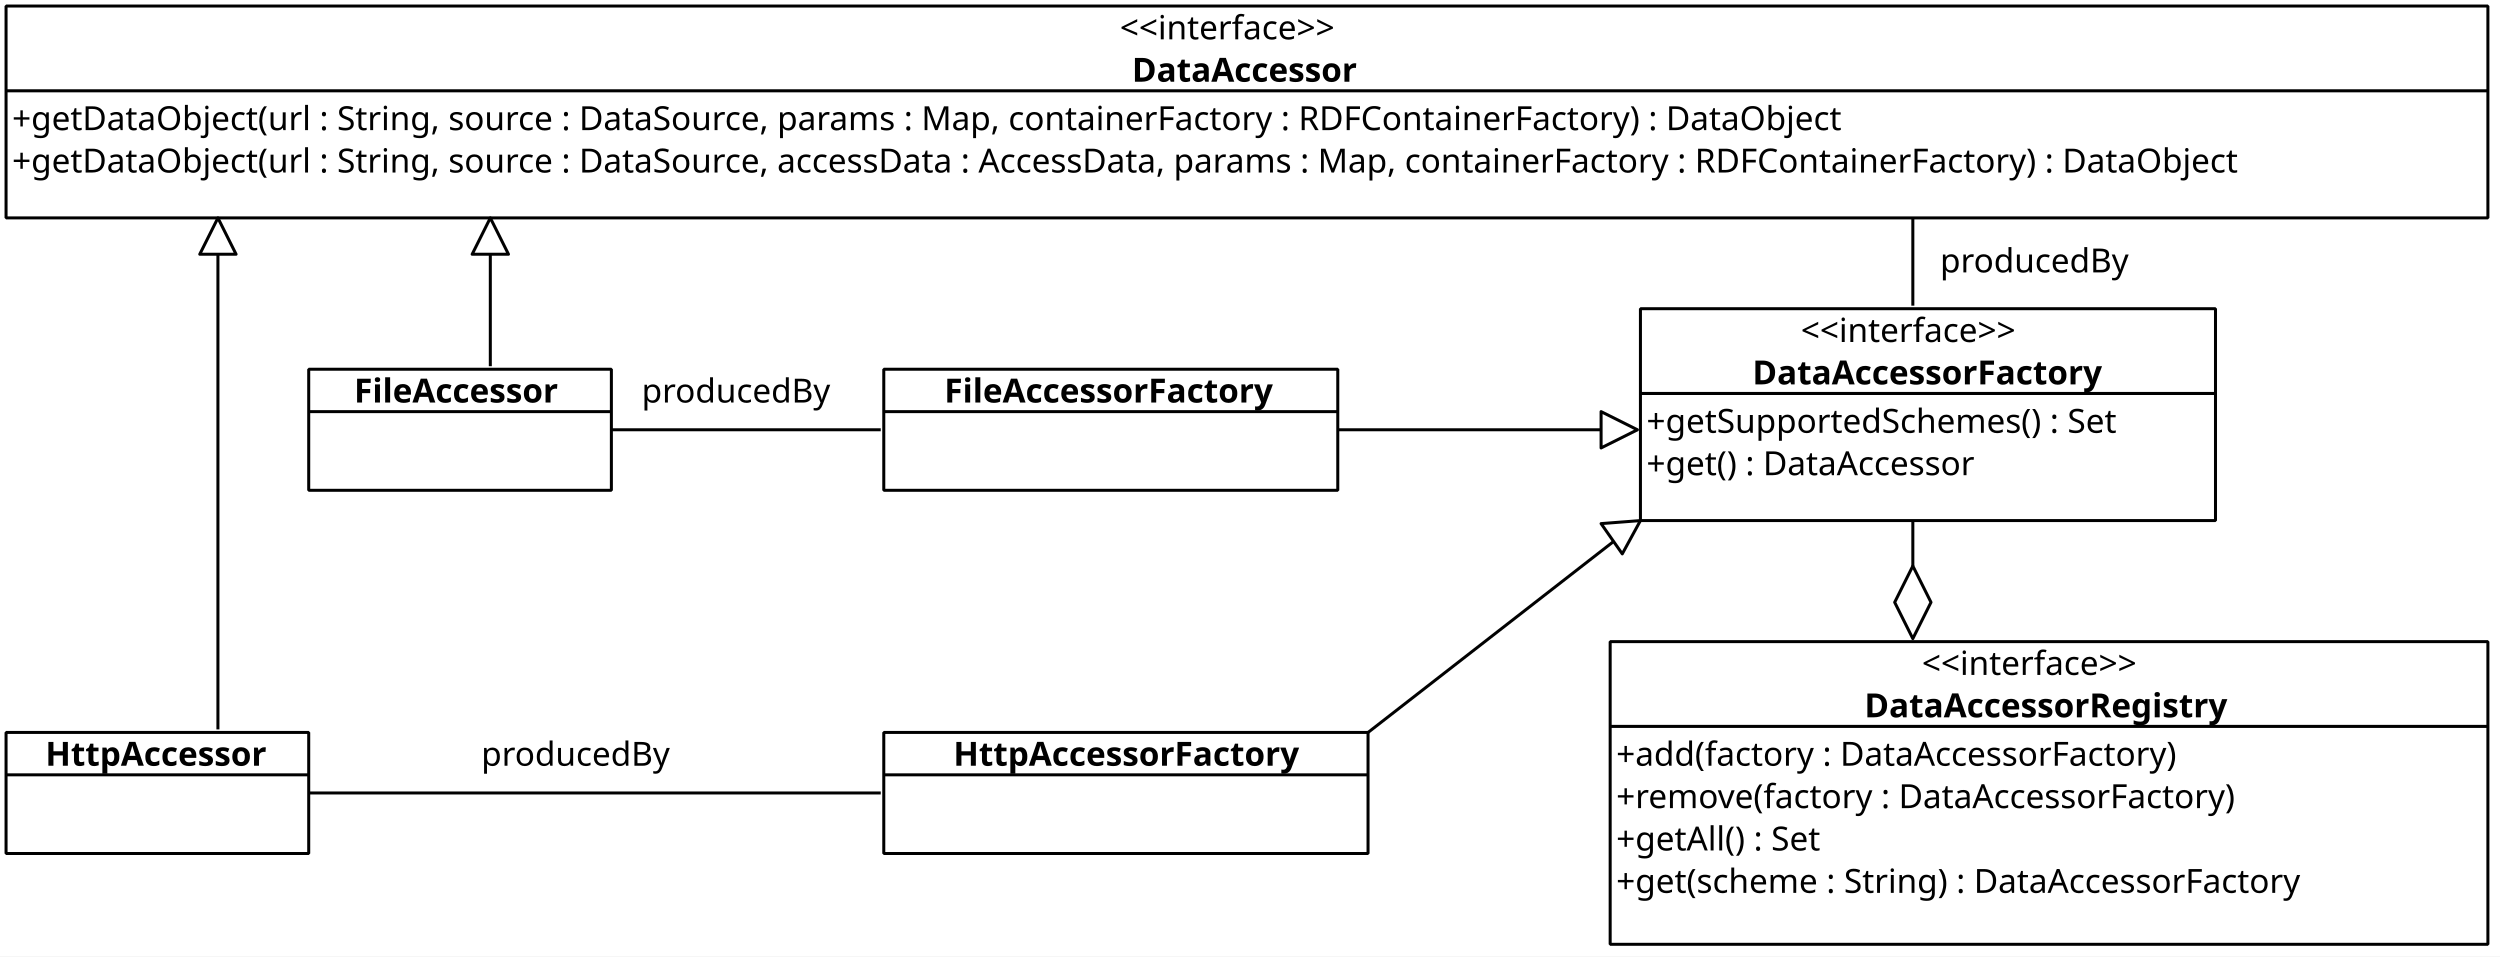
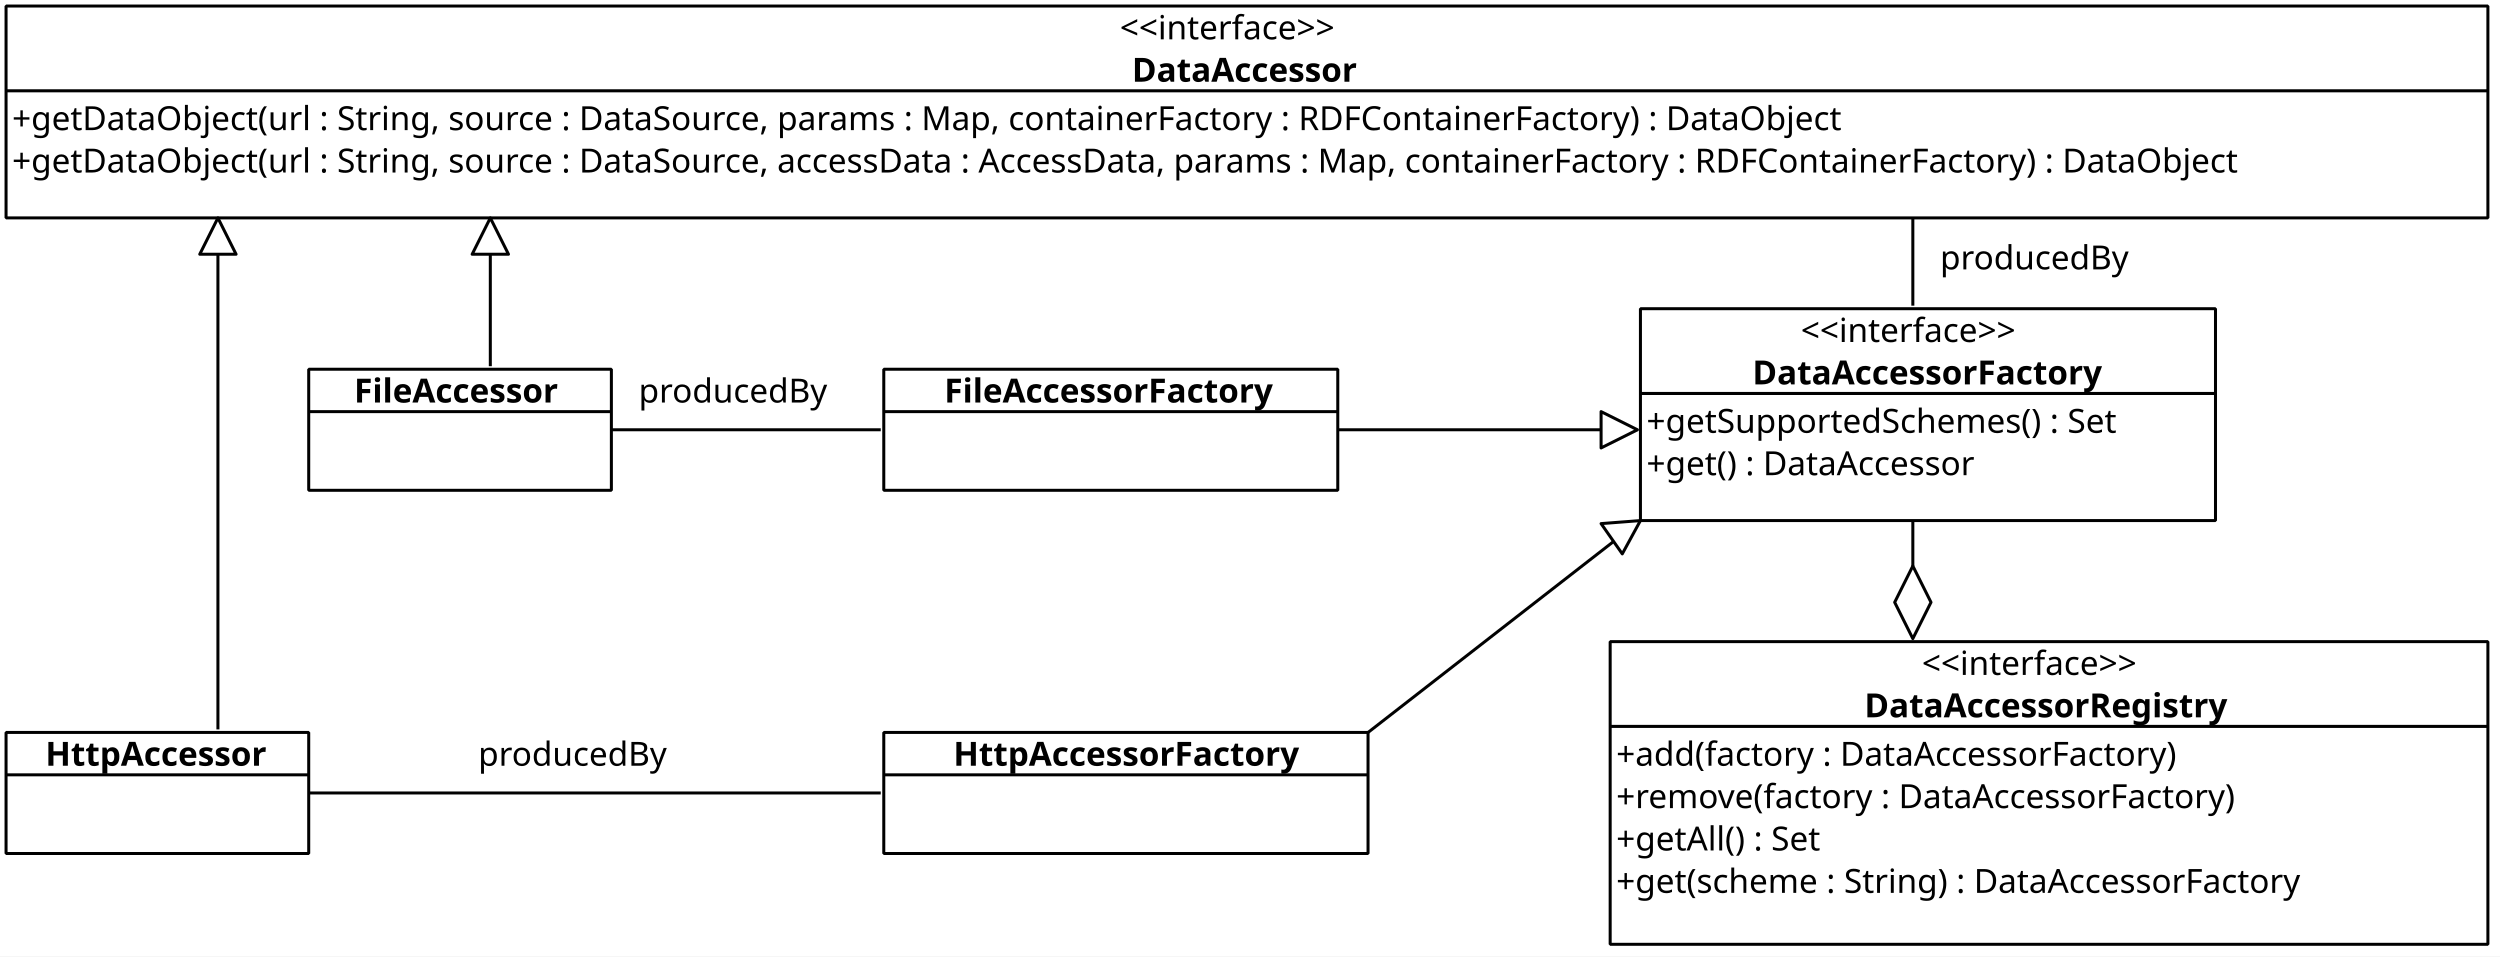
<svg xmlns="http://www.w3.org/2000/svg" style="fill-opacity:1; color-rendering:auto; color-interpolation:auto; text-rendering:auto; stroke:black; stroke-linecap:square; stroke-miterlimit:10; shape-rendering:auto; stroke-opacity:1; fill:black; stroke-dasharray:none; font-weight:normal; stroke-width:1; font-family:'Dialog'; font-style:normal; stroke-linejoin:miter; font-size:12; stroke-dashoffset:0; image-rendering:auto;" width="826" height="316">
  <defs id="genericDefs" />
  <g>
    <defs id="defs1">
      <clipPath clipPathUnits="userSpaceOnUse" id="clipPath1">
        <path d="M-3 -3 L827 -3 L827 77 L-3 77 L-3 -3 Z" />
      </clipPath>
      <clipPath clipPathUnits="userSpaceOnUse" id="clipPath2">
        <path d="M-3 -3 L107 -3 L107 47 L-3 47 L-3 -3 Z" />
      </clipPath>
      <clipPath clipPathUnits="userSpaceOnUse" id="clipPath3">
        <path d="M-3 -3 L197 -3 L197 77 L-3 77 L-3 -3 Z" />
      </clipPath>
      <clipPath clipPathUnits="userSpaceOnUse" id="clipPath4">
        <path d="M-3 -3 L157 -3 L157 47 L-3 47 L-3 -3 Z" />
      </clipPath>
      <clipPath clipPathUnits="userSpaceOnUse" id="clipPath5">
        <path d="M-3 -3 L167 -3 L167 47 L-3 47 L-3 -3 Z" />
      </clipPath>
      <clipPath clipPathUnits="userSpaceOnUse" id="clipPath6">
        <path d="M-3 -3 L297 -3 L297 107 L-3 107 L-3 -3 Z" />
      </clipPath>
      <clipPath clipPathUnits="userSpaceOnUse" id="clipPath7">
        <path d="M0 0 L824 0 L824 46 L0 46 L0 0 Z" />
      </clipPath>
      <clipPath clipPathUnits="userSpaceOnUse" id="clipPath8">
        <path d="M0 0 L104 0 L104 30 L0 30 L0 0 Z" />
      </clipPath>
      <clipPath clipPathUnits="userSpaceOnUse" id="clipPath9">
+         <path d="M0 0 L194 0 L194 46 L0 46 L0 0 Z" />
+       </clipPath>
+       <clipPath clipPathUnits="userSpaceOnUse" id="clipPath10">
+         <path d="M0 0 L154 0 L154 30 L0 30 L0 0 Z" />
+       </clipPath>
+       <clipPath clipPathUnits="userSpaceOnUse" id="clipPath11">
        <path d="M0 0 L294 0 L294 76 L0 76 L0 0 Z" />
      </clipPath>
-       <clipPath clipPathUnits="userSpaceOnUse" id="clipPath10">
-         <path d="M0 0 L194 0 L194 46 L0 46 L0 0 Z" />
-       </clipPath>
-       <clipPath clipPathUnits="userSpaceOnUse" id="clipPath11">
+       <clipPath clipPathUnits="userSpaceOnUse" id="clipPath12">
        <path d="M0 0 L164 0 L164 30 L0 30 L0 0 Z" />
-       </clipPath>
-       <clipPath clipPathUnits="userSpaceOnUse" id="clipPath12">
-         <path d="M0 0 L154 0 L154 30 L0 30 L0 0 Z" />
      </clipPath>
      <clipPath clipPathUnits="userSpaceOnUse" id="clipPath13">
        <path d="M0 0 L824 0 L824 32 L0 32 L0 0 Z" />
      </clipPath>
      <clipPath clipPathUnits="userSpaceOnUse" id="clipPath14">
        <path d="M0 0 L104 0 L104 18 L0 18 L0 0 Z" />
      </clipPath>
      <clipPath clipPathUnits="userSpaceOnUse" id="clipPath15">
        <path d="M0 0 L194 0 L194 32 L0 32 L0 0 Z" />
      </clipPath>
      <clipPath clipPathUnits="userSpaceOnUse" id="clipPath16">
+         <path d="M0 0 L88 0 L88 18 L0 18 L0 0 Z" />
+       </clipPath>
+       <clipPath clipPathUnits="userSpaceOnUse" id="clipPath17">
        <path d="M0 0 L154 0 L154 18 L0 18 L0 0 Z" />
-       </clipPath>
-       <clipPath clipPathUnits="userSpaceOnUse" id="clipPath17">
-         <path d="M0 0 L88 0 L88 18 L0 18 L0 0 Z" />
      </clipPath>
      <clipPath clipPathUnits="userSpaceOnUse" id="clipPath18">
        <path d="M0 0 L164 0 L164 18 L0 18 L0 0 Z" />
      </clipPath>
      <clipPath clipPathUnits="userSpaceOnUse" id="clipPath19">
        <path d="M0 0 L294 0 L294 32 L0 32 L0 0 Z" />
      </clipPath>
      <clipPath clipPathUnits="userSpaceOnUse" id="clipPath20">
        <path d="M0 0 L104 0 L104 143 L0 143 L0 0 Z" />
      </clipPath>
      <clipPath clipPathUnits="userSpaceOnUse" id="clipPath21">
        <path d="M0 0 L293 0 L293 104 L0 104 L0 0 Z" />
      </clipPath>
      <clipPath clipPathUnits="userSpaceOnUse" id="clipPath22">
        <path d="M0 0 L193 0 L193 104 L0 104 L0 0 Z" />
      </clipPath>
      <clipPath clipPathUnits="userSpaceOnUse" id="clipPath23">
        <path d="M0 0 L194 0 L194 174 L0 174 L0 0 Z" />
      </clipPath>
      <clipPath clipPathUnits="userSpaceOnUse" id="clipPath24">
        <path d="M0 0 L203 0 L203 104 L0 104 L0 0 Z" />
      </clipPath>
      <clipPath clipPathUnits="userSpaceOnUse" id="clipPath25">
        <path d="M0 0 L104 0 L104 133 L0 133 L0 0 Z" />
      </clipPath>
      <clipPath clipPathUnits="userSpaceOnUse" id="clipPath26">
        <path d="M0 0 L104 0 L104 153 L0 153 L0 0 Z" />
      </clipPath>
      <clipPath clipPathUnits="userSpaceOnUse" id="clipPath27">
        <path d="M0 0 L104 0 L104 273 L0 273 L0 0 Z" />
      </clipPath>
    </defs>
    <g style="fill:white; text-rendering:optimizeLegibility; stroke:white;">
      <rect x="0" y="0" width="826" style="stroke:none;" height="316" />
    </g>
    <g transform="translate(2,2)" style="font-size:11; fill:white; text-rendering:optimizeLegibility; font-family:sans-serif; stroke:white; font-weight:bold;">
      <rect x="0" y="0" width="820" style="clip-path:url(#clipPath1); stroke:none;" height="70" />
    </g>
    <g transform="translate(2,2)" style="stroke-linecap:butt; font-size:11; text-rendering:optimizeLegibility; stroke-linejoin:bevel; font-family:sans-serif; font-weight:bold; stroke-miterlimit:0;">
      <rect x="0" y="0" width="820" style="clip-path:url(#clipPath1); fill:none;" height="70" />
      <line x1="0" x2="820" y1="28" style="clip-path:url(#clipPath1); fill:none;" y2="28" />
    </g>
    <g transform="translate(2,242)" style="font-size:11; fill:white; text-rendering:optimizeLegibility; font-family:sans-serif; stroke:white; font-weight:bold;">
      <rect x="0" y="0" width="100" style="clip-path:url(#clipPath2); stroke:none;" height="40" />
    </g>
    <g transform="translate(2,242)" style="stroke-linecap:butt; font-size:11; text-rendering:optimizeLegibility; stroke-linejoin:bevel; font-family:sans-serif; font-weight:bold; stroke-miterlimit:0;">
      <rect x="0" y="0" width="100" style="clip-path:url(#clipPath2); fill:none;" height="40" />
      <line x1="0" x2="100" y1="14" style="clip-path:url(#clipPath2); fill:none;" y2="14" />
    </g>
    <g transform="translate(102,122)" style="font-size:11; fill:white; text-rendering:optimizeLegibility; font-family:sans-serif; stroke:white; font-weight:bold;">
      <rect x="0" y="0" width="100" style="clip-path:url(#clipPath2); stroke:none;" height="40" />
    </g>
    <g transform="translate(102,122)" style="stroke-linecap:butt; font-size:11; text-rendering:optimizeLegibility; stroke-linejoin:bevel; font-family:sans-serif; font-weight:bold; stroke-miterlimit:0;">
      <rect x="0" y="0" width="100" style="clip-path:url(#clipPath2); fill:none;" height="40" />
      <line x1="0" x2="100" y1="14" style="clip-path:url(#clipPath2); fill:none;" y2="14" />
    </g>
    <g transform="translate(542,102)" style="font-size:11; fill:white; text-rendering:optimizeLegibility; font-family:sans-serif; stroke:white; font-weight:bold;">
      <rect x="0" y="0" width="190" style="clip-path:url(#clipPath3); stroke:none;" height="70" />
    </g>
    <g transform="translate(542,102)" style="stroke-linecap:butt; font-size:11; text-rendering:optimizeLegibility; stroke-linejoin:bevel; font-family:sans-serif; font-weight:bold; stroke-miterlimit:0;">
      <rect x="0" y="0" width="190" style="clip-path:url(#clipPath3); fill:none;" height="70" />
      <line x1="0" x2="190" y1="28" style="clip-path:url(#clipPath3); fill:none;" y2="28" />
    </g>
    <g transform="translate(292,122)" style="font-size:11; fill:white; text-rendering:optimizeLegibility; font-family:sans-serif; stroke:white; font-weight:bold;">
      <rect x="0" y="0" width="150" style="clip-path:url(#clipPath4); stroke:none;" height="40" />
    </g>
    <g transform="translate(292,122)" style="stroke-linecap:butt; font-size:11; text-rendering:optimizeLegibility; stroke-linejoin:bevel; font-family:sans-serif; font-weight:bold; stroke-miterlimit:0;">
      <rect x="0" y="0" width="150" style="clip-path:url(#clipPath4); fill:none;" height="40" />
      <line x1="0" x2="150" y1="14" style="clip-path:url(#clipPath4); fill:none;" y2="14" />
    </g>
    <g transform="translate(292,242)" style="font-size:11; fill:white; text-rendering:optimizeLegibility; font-family:sans-serif; stroke:white; font-weight:bold;">
      <rect x="0" y="0" width="160" style="clip-path:url(#clipPath5); stroke:none;" height="40" />
    </g>
    <g transform="translate(292,242)" style="stroke-linecap:butt; font-size:11; text-rendering:optimizeLegibility; stroke-linejoin:bevel; font-family:sans-serif; font-weight:bold; stroke-miterlimit:0;">
      <rect x="0" y="0" width="160" style="clip-path:url(#clipPath5); fill:none;" height="40" />
      <line x1="0" x2="160" y1="14" style="clip-path:url(#clipPath5); fill:none;" y2="14" />
    </g>
    <g transform="translate(532,212)" style="font-size:11; fill:white; text-rendering:optimizeLegibility; font-family:sans-serif; stroke:white; font-weight:bold;">
      <rect x="0" y="0" width="290" style="clip-path:url(#clipPath6); stroke:none;" height="100" />
    </g>
    <g transform="translate(532,212)" style="stroke-linecap:butt; font-size:11; text-rendering:optimizeLegibility; stroke-linejoin:bevel; font-family:sans-serif; font-weight:bold; stroke-miterlimit:0;">
      <rect x="0" y="0" width="290" style="clip-path:url(#clipPath6); fill:none;" height="100" />
      <line x1="0" x2="290" y1="28" style="clip-path:url(#clipPath6); fill:none;" y2="28" />
    </g>
    <g style="text-rendering:optimizeLegibility; font-size:11; font-family:sans-serif;" transform="translate(2,30)">
      <text x="2" y="13" style="clip-path:url(#clipPath7); stroke:none;" xml:space="preserve">+getDataObject(url : String, source : DataSource, params : Map, containerFactory : RDFContainerFactory) : DataObject</text>
      <text x="2" y="27" style="clip-path:url(#clipPath7); stroke:none;" xml:space="preserve">+getDataObject(url : String, source : DataSource, accessData : AccessData, params : Map, containerFactory : RDFContainerFactory) : DataObject</text>
    </g>
+     <g style="text-rendering:optimizeLegibility; font-size:11; font-family:sans-serif;" transform="translate(542,130)">
+       <text x="2" y="13" style="clip-path:url(#clipPath9); stroke:none;" xml:space="preserve">+getSupportedSchemes() : Set</text>
+       <text x="2" y="27" style="clip-path:url(#clipPath9); stroke:none;" xml:space="preserve">+get() : DataAccessor</text>
+     </g>
    <g style="text-rendering:optimizeLegibility; font-size:11; font-family:sans-serif;" transform="translate(532,240)">
-       <text x="2" y="13" style="clip-path:url(#clipPath9); stroke:none;" xml:space="preserve">+add(factory : DataAccessorFactory)</text>
-       <text x="2" y="27" style="clip-path:url(#clipPath9); stroke:none;" xml:space="preserve">+remove(factory : DataAccessorFactory)</text>
-       <text x="2" y="41" style="clip-path:url(#clipPath9); stroke:none;" xml:space="preserve">+getAll() : Set</text>
-       <text x="2" y="55" style="clip-path:url(#clipPath9); stroke:none;" xml:space="preserve">+get(scheme : String) : DataAccessorFactory</text>
-     </g>
-     <g style="text-rendering:optimizeLegibility; font-size:11; font-family:sans-serif;" transform="translate(542,130)">
-       <text x="2" y="13" style="clip-path:url(#clipPath10); stroke:none;" xml:space="preserve">+getSupportedSchemes() : Set</text>
-       <text x="2" y="27" style="clip-path:url(#clipPath10); stroke:none;" xml:space="preserve">+get() : DataAccessor</text>
+       <text x="2" y="13" style="clip-path:url(#clipPath11); stroke:none;" xml:space="preserve">+add(factory : DataAccessorFactory)</text>
+       <text x="2" y="27" style="clip-path:url(#clipPath11); stroke:none;" xml:space="preserve">+remove(factory : DataAccessorFactory)</text>
+       <text x="2" y="41" style="clip-path:url(#clipPath11); stroke:none;" xml:space="preserve">+getAll() : Set</text>
+       <text x="2" y="55" style="clip-path:url(#clipPath11); stroke:none;" xml:space="preserve">+get(scheme : String) : DataAccessorFactory</text>
    </g>
    <g style="text-rendering:optimizeLegibility; font-size:11; font-family:sans-serif;" transform="translate(2,2)">
      <text x="368" y="11" style="clip-path:url(#clipPath13); stroke:none;" xml:space="preserve">&lt;&lt;interface&gt;&gt;</text>
      <text x="372" y="25" style="clip-path:url(#clipPath13); stroke:none; font-weight:bold;" xml:space="preserve">DataAccessor</text>
    </g>
    <g transform="translate(2,242)" style="text-rendering:optimizeLegibility; font-size:11; font-weight:bold; font-family:sans-serif;">
      <text x="13" y="11" style="clip-path:url(#clipPath14); stroke:none;" xml:space="preserve">HttpAccessor</text>
    </g>
    <g transform="translate(102,122)" style="text-rendering:optimizeLegibility; font-size:11; font-weight:bold; font-family:sans-serif;">
      <text x="15" y="11" style="clip-path:url(#clipPath14); stroke:none;" xml:space="preserve">FileAccessor</text>
    </g>
    <g style="text-rendering:optimizeLegibility; font-size:11; font-family:sans-serif;" transform="translate(542,102)">
      <text x="53" y="11" style="clip-path:url(#clipPath15); stroke:none;" xml:space="preserve">&lt;&lt;interface&gt;&gt;</text>
      <text x="37" y="25" style="clip-path:url(#clipPath15); stroke:none; font-weight:bold;" xml:space="preserve">DataAccessorFactory</text>
    </g>
+     <g style="text-rendering:optimizeLegibility; font-size:11; font-family:sans-serif;" transform="translate(201,122)">
+       <text x="10" y="11" style="clip-path:url(#clipPath16); stroke:none;" xml:space="preserve">producedBy</text>
+     </g>
    <g transform="translate(292,122)" style="text-rendering:optimizeLegibility; font-size:11; font-weight:bold; font-family:sans-serif;">
-       <text x="20" y="11" style="clip-path:url(#clipPath16); stroke:none;" xml:space="preserve">FileAccessorFactory</text>
-     </g>
-     <g style="text-rendering:optimizeLegibility; font-size:11; font-family:sans-serif;" transform="translate(149,242)">
-       <text x="10" y="11" style="clip-path:url(#clipPath17); stroke:none;" xml:space="preserve">producedBy</text>
-     </g>
-     <g style="text-rendering:optimizeLegibility; font-size:11; font-family:sans-serif;" transform="translate(202,122)">
-       <text x="10" y="11" style="clip-path:url(#clipPath17); stroke:none;" xml:space="preserve">producedBy</text>
+       <text x="20" y="11" style="clip-path:url(#clipPath17); stroke:none;" xml:space="preserve">FileAccessorFactory</text>
+     </g>
+     <g style="text-rendering:optimizeLegibility; font-size:11; font-family:sans-serif;" transform="translate(148,242)">
+       <text x="10" y="11" style="clip-path:url(#clipPath16); stroke:none;" xml:space="preserve">producedBy</text>
    </g>
    <g transform="translate(292,242)" style="text-rendering:optimizeLegibility; font-size:11; font-weight:bold; font-family:sans-serif;">
      <text x="23" y="11" style="clip-path:url(#clipPath18); stroke:none;" xml:space="preserve">HttpAccessorFactory</text>
    </g>
    <g style="text-rendering:optimizeLegibility; font-size:11; font-family:sans-serif;" transform="translate(532,212)">
      <text x="103" y="11" style="clip-path:url(#clipPath19); stroke:none;" xml:space="preserve">&lt;&lt;interface&gt;&gt;</text>
      <text x="84" y="25" style="clip-path:url(#clipPath19); stroke:none; font-weight:bold;" xml:space="preserve">DataAccessorRegistry</text>
    </g>
-     <g style="text-rendering:optimizeLegibility; font-size:11; font-family:sans-serif;" transform="translate(631,79)">
-       <text x="10" y="11" style="clip-path:url(#clipPath17); stroke:none;" xml:space="preserve">producedBy</text>
+     <g style="text-rendering:optimizeLegibility; font-size:11; font-family:sans-serif;" transform="translate(631,78)">
+       <text x="10" y="11" style="clip-path:url(#clipPath16); stroke:none;" xml:space="preserve">producedBy</text>
    </g>
    <g transform="translate(582,122)" style="stroke-linecap:butt; font-size:11; fill-opacity:0.996; fill:rgb(0,0,0); text-rendering:optimizeLegibility; stroke-linejoin:round; font-family:sans-serif; stroke:rgb(0,0,0); stroke-opacity:0.996;">
      <line x1="50" x2="50" y1="65" style="clip-path:url(#clipPath20); fill:none;" y2="50" />
      <polygon style="fill:none; clip-path:url(#clipPath20);" points=" 50 89 56 77 50 65 44 77" />
    </g>
    <g transform="translate(52,212)" style="stroke-linecap:butt; font-size:11; fill-opacity:0.996; fill:rgb(0,0,0); text-rendering:optimizeLegibility; stroke-linejoin:round; font-family:sans-serif; stroke:rgb(0,0,0); stroke-opacity:0.996;">
      <line x1="239" x2="50" y1="50" style="clip-path:url(#clipPath21); fill:none;" y2="50" />
    </g>
    <g transform="translate(152,92)" style="stroke-linecap:butt; font-size:11; fill-opacity:0.996; fill:rgb(0,0,0); text-rendering:optimizeLegibility; stroke-linejoin:round; font-family:sans-serif; stroke:rgb(0,0,0); stroke-opacity:0.996;">
      <line x1="139" x2="50" y1="50" style="clip-path:url(#clipPath22); fill:none;" y2="50" />
    </g>
    <g transform="translate(402,122)" style="stroke-linecap:butt; font-size:11; fill-opacity:0.996; fill:rgb(0,0,0); text-rendering:optimizeLegibility; stroke-linejoin:round; font-family:sans-serif; stroke:rgb(0,0,0); stroke-opacity:0.996;">
      <line x1="140" x2="50" y1="50" style="clip-path:url(#clipPath23); fill:none;" y2="120" />
    </g>
    <g transform="translate(402,122)" style="stroke-linecap:butt; font-size:11; fill:white; text-rendering:optimizeLegibility; font-family:sans-serif; stroke-linejoin:round; stroke:white;">
      <polygon style="clip-path:url(#clipPath23); stroke:none;" points=" 140 50 127 51 134 61" />
    </g>
    <g transform="translate(402,122)" style="stroke-linecap:butt; font-size:11; fill-opacity:0.996; fill:rgb(0,0,0); text-rendering:optimizeLegibility; stroke-linejoin:round; font-family:sans-serif; stroke:rgb(0,0,0); stroke-opacity:0.996;">
      <polygon style="fill:none; clip-path:url(#clipPath23);" points=" 140 50 127 51 134 61" />
    </g>
    <g transform="translate(392,92)" style="stroke-linecap:butt; font-size:11; fill-opacity:0.996; fill:rgb(0,0,0); text-rendering:optimizeLegibility; stroke-linejoin:round; font-family:sans-serif; stroke:rgb(0,0,0); stroke-opacity:0.996;">
      <line x1="149" x2="50" y1="50" style="clip-path:url(#clipPath24); fill:none;" y2="50" />
    </g>
    <g transform="translate(392,92)" style="stroke-linecap:butt; font-size:11; fill:white; text-rendering:optimizeLegibility; font-family:sans-serif; stroke-linejoin:round; stroke:white;">
      <polygon style="clip-path:url(#clipPath24); stroke:none;" points=" 149 50 137 44 137 56" />
    </g>
    <g transform="translate(392,92)" style="stroke-linecap:butt; font-size:11; fill-opacity:0.996; fill:rgb(0,0,0); text-rendering:optimizeLegibility; stroke-linejoin:round; font-family:sans-serif; stroke:rgb(0,0,0); stroke-opacity:0.996;">
      <polygon style="fill:none; clip-path:url(#clipPath24);" points=" 149 50 137 44 137 56" />
    </g>
    <g transform="translate(582,22)" style="stroke-linecap:butt; font-size:11; fill-opacity:0.996; fill:rgb(0,0,0); text-rendering:optimizeLegibility; stroke-linejoin:round; font-family:sans-serif; stroke:rgb(0,0,0); stroke-opacity:0.996;">
      <line x1="50" x2="50" y1="50" style="clip-path:url(#clipPath25); fill:none;" y2="79" />
    </g>
    <g transform="translate(112,22)" style="stroke-linecap:butt; font-size:11; fill-opacity:0.996; fill:rgb(0,0,0); text-rendering:optimizeLegibility; stroke-linejoin:round; font-family:sans-serif; stroke:rgb(0,0,0); stroke-opacity:0.996;">
      <line x1="50" x2="50" y1="50" style="clip-path:url(#clipPath26); fill:none;" y2="99" />
    </g>
    <g transform="translate(112,22)" style="stroke-linecap:butt; font-size:11; fill:white; text-rendering:optimizeLegibility; font-family:sans-serif; stroke-linejoin:round; stroke:white;">
      <polygon style="clip-path:url(#clipPath26); stroke:none;" points=" 50 50 44 62 56 62" />
    </g>
    <g transform="translate(112,22)" style="stroke-linecap:butt; font-size:11; fill-opacity:0.996; fill:rgb(0,0,0); text-rendering:optimizeLegibility; stroke-linejoin:round; font-family:sans-serif; stroke:rgb(0,0,0); stroke-opacity:0.996;">
      <polygon style="fill:none; clip-path:url(#clipPath26);" points=" 50 50 44 62 56 62" />
    </g>
    <g transform="translate(22,22)" style="stroke-linecap:butt; font-size:11; fill-opacity:0.996; fill:rgb(0,0,0); text-rendering:optimizeLegibility; stroke-linejoin:round; font-family:sans-serif; stroke:rgb(0,0,0); stroke-opacity:0.996;">
      <line x1="50" x2="50" y1="50" style="clip-path:url(#clipPath27); fill:none;" y2="219" />
    </g>
    <g transform="translate(22,22)" style="stroke-linecap:butt; font-size:11; fill:white; text-rendering:optimizeLegibility; font-family:sans-serif; stroke-linejoin:round; stroke:white;">
      <polygon style="clip-path:url(#clipPath27); stroke:none;" points=" 50 50 44 62 56 62" />
    </g>
    <g transform="translate(22,22)" style="stroke-linecap:butt; font-size:11; fill-opacity:0.996; fill:rgb(0,0,0); text-rendering:optimizeLegibility; stroke-linejoin:round; font-family:sans-serif; stroke:rgb(0,0,0); stroke-opacity:0.996;">
      <polygon style="fill:none; clip-path:url(#clipPath27);" points=" 50 50 44 62 56 62" />
    </g>
    <g style="fill:rgb(120,120,120); text-rendering:optimizeLegibility; font-size:8; stroke:rgb(120,120,120);">
      <text xml:space="preserve" x="0" y="10" style="stroke:none;" />
      <text xml:space="preserve" x="0" y="10" style="stroke:none;" />
    </g>
  </g>
</svg>
